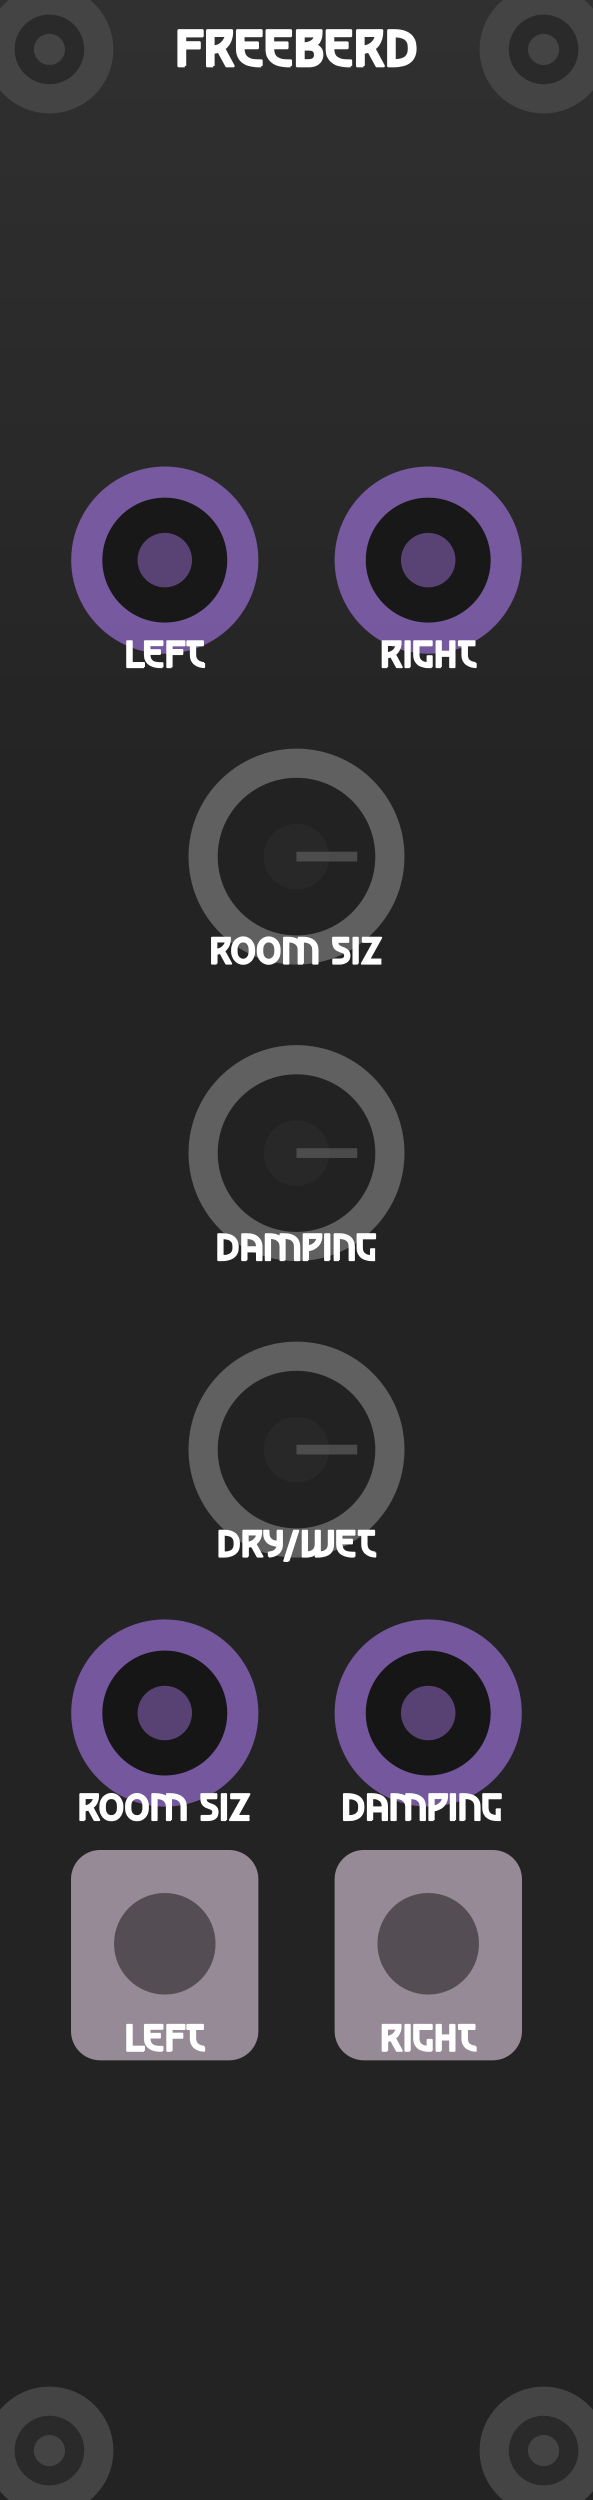
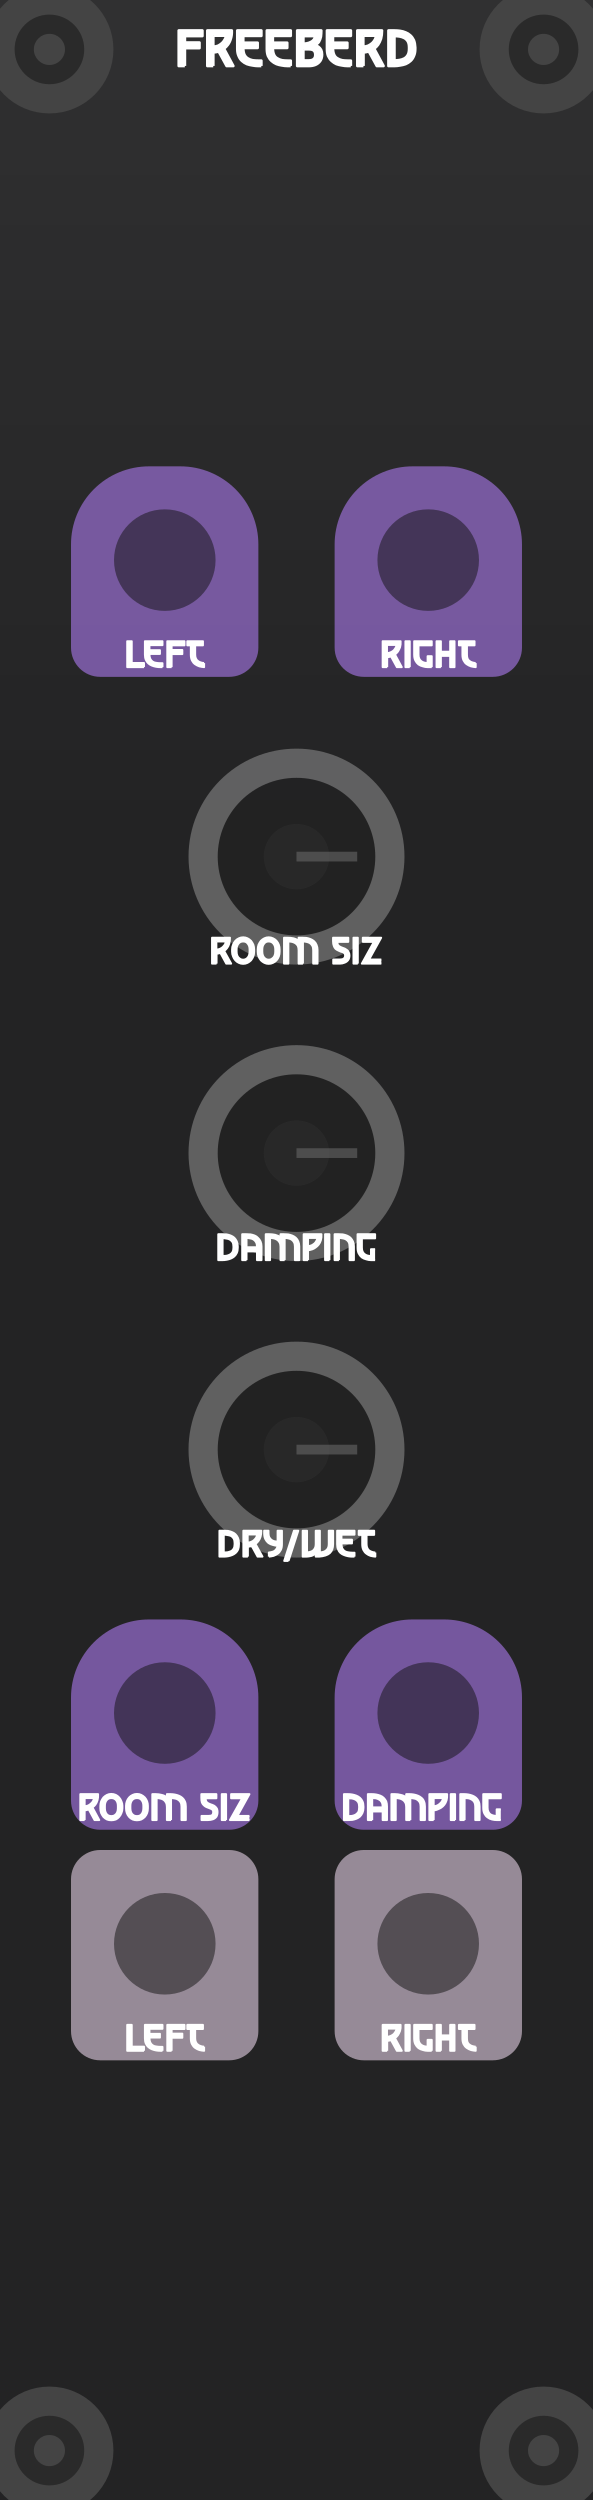
<svg xmlns="http://www.w3.org/2000/svg" viewBox="0 0 30.48 128.5" width="30.48mm" height="128.5mm">
  <g id="layer-background">
    <rect x="0.3" y="0.3" width="29.88" height="127.9" fill="none" stroke="#333" stroke-width="1.5" />
    <rect x="0" y="0.000" width="30.48" height="1.295" fill="#303031" />
    <rect x="0" y="1.285" width="30.48" height="1.295" fill="#303031" />
    <rect x="0" y="2.570" width="30.48" height="1.295" fill="#2f2f30" />
    <rect x="0" y="3.855" width="30.48" height="1.295" fill="#2f2f30" />
    <rect x="0" y="5.140" width="30.48" height="1.295" fill="#2e2e2f" />
    <rect x="0" y="6.425" width="30.48" height="1.295" fill="#2e2e2f" />
    <rect x="0" y="7.710" width="30.48" height="1.295" fill="#2e2e2f" />
    <rect x="0" y="8.995" width="30.48" height="1.295" fill="#2d2d2e" />
    <rect x="0" y="10.280" width="30.48" height="1.295" fill="#2d2d2e" />
    <rect x="0" y="11.565" width="30.48" height="1.295" fill="#2c2c2d" />
    <rect x="0" y="12.850" width="30.48" height="1.295" fill="#2c2c2d" />
    <rect x="0" y="14.135" width="30.48" height="1.295" fill="#2c2c2d" />
    <rect x="0" y="15.420" width="30.48" height="1.295" fill="#2b2b2c" />
    <rect x="0" y="16.705" width="30.48" height="1.295" fill="#2b2b2c" />
    <rect x="0" y="17.990" width="30.48" height="1.295" fill="#2a2a2b" />
    <rect x="0" y="19.275" width="30.48" height="1.295" fill="#2a2a2b" />
    <rect x="0" y="20.560" width="30.48" height="1.295" fill="#2a2a2b" />
    <rect x="0" y="21.845" width="30.48" height="1.295" fill="#29292a" />
    <rect x="0" y="23.130" width="30.48" height="1.295" fill="#29292a" />
    <rect x="0" y="24.415" width="30.48" height="1.295" fill="#29292a" />
    <rect x="0" y="25.700" width="30.48" height="1.295" fill="#282829" />
    <rect x="0" y="26.985" width="30.48" height="1.295" fill="#282829" />
    <rect x="0" y="28.270" width="30.48" height="1.295" fill="#272728" />
    <rect x="0" y="29.555" width="30.48" height="1.295" fill="#272728" />
    <rect x="0" y="30.840" width="30.48" height="1.295" fill="#272728" />
    <rect x="0" y="32.125" width="30.48" height="1.295" fill="#262627" />
    <rect x="0" y="33.410" width="30.48" height="1.295" fill="#262627" />
    <rect x="0" y="34.695" width="30.48" height="1.295" fill="#252526" />
    <rect x="0" y="35.980" width="30.48" height="1.295" fill="#252526" />
    <rect x="0" y="37.265" width="30.48" height="1.295" fill="#252526" />
    <rect x="0" y="38.550" width="30.48" height="1.295" fill="#242425" />
    <rect x="0" y="39.835" width="30.48" height="1.295" fill="#242425" />
    <rect x="0" y="41.120" width="30.48" height="1.295" fill="#232324" />
    <rect x="0" y="42.405" width="30.48" height="1.295" fill="#232324" />
    <rect x="0" y="43.690" width="30.48" height="1.295" fill="#232324" />
    <rect x="0" y="44.975" width="30.48" height="1.295" fill="#232324" />
    <rect x="0" y="46.260" width="30.48" height="1.295" fill="#232324" />
    <rect x="0" y="47.545" width="30.48" height="1.295" fill="#232324" />
    <rect x="0" y="48.830" width="30.48" height="1.295" fill="#232324" />
    <rect x="0" y="50.115" width="30.48" height="1.295" fill="#232324" />
    <rect x="0" y="51.400" width="30.48" height="1.295" fill="#232324" />
    <rect x="0" y="52.685" width="30.48" height="1.295" fill="#232324" />
    <rect x="0" y="53.970" width="30.48" height="1.295" fill="#232324" />
    <rect x="0" y="55.255" width="30.48" height="1.295" fill="#232324" />
    <rect x="0" y="56.540" width="30.48" height="1.295" fill="#232324" />
    <rect x="0" y="57.825" width="30.48" height="1.295" fill="#232324" />
    <rect x="0" y="59.110" width="30.48" height="1.295" fill="#232324" />
    <rect x="0" y="60.395" width="30.48" height="1.295" fill="#232324" />
    <rect x="0" y="61.680" width="30.48" height="1.295" fill="#232324" />
    <rect x="0" y="62.965" width="30.48" height="1.295" fill="#232324" />
    <rect x="0" y="64.250" width="30.48" height="1.295" fill="#232324" />
    <rect x="0" y="65.535" width="30.48" height="1.295" fill="#232324" />
    <rect x="0" y="66.820" width="30.48" height="1.295" fill="#232324" />
    <rect x="0" y="68.105" width="30.48" height="1.295" fill="#232324" />
    <rect x="0" y="69.390" width="30.48" height="1.295" fill="#232324" />
    <rect x="0" y="70.675" width="30.48" height="1.295" fill="#232324" />
    <rect x="0" y="71.960" width="30.48" height="1.295" fill="#232324" />
    <rect x="0" y="73.245" width="30.48" height="1.295" fill="#232324" />
    <rect x="0" y="74.530" width="30.48" height="1.295" fill="#232324" />
    <rect x="0" y="75.815" width="30.48" height="1.295" fill="#232324" />
    <rect x="0" y="77.100" width="30.48" height="1.295" fill="#232324" />
    <rect x="0" y="78.385" width="30.48" height="1.295" fill="#232324" />
    <rect x="0" y="79.670" width="30.48" height="1.295" fill="#232324" />
    <rect x="0" y="80.955" width="30.48" height="1.295" fill="#232324" />
    <rect x="0" y="82.240" width="30.48" height="1.295" fill="#232324" />
    <rect x="0" y="83.525" width="30.48" height="1.295" fill="#232324" />
    <rect x="0" y="84.810" width="30.48" height="1.295" fill="#232324" />
    <rect x="0" y="86.095" width="30.48" height="1.295" fill="#232324" />
    <rect x="0" y="87.380" width="30.48" height="1.295" fill="#232324" />
    <rect x="0" y="88.665" width="30.48" height="1.295" fill="#232324" />
    <rect x="0" y="89.950" width="30.48" height="1.295" fill="#232324" />
    <rect x="0" y="91.235" width="30.48" height="1.295" fill="#232324" />
    <rect x="0" y="92.520" width="30.48" height="1.295" fill="#232324" />
    <rect x="0" y="93.805" width="30.48" height="1.295" fill="#232324" />
    <rect x="0" y="95.090" width="30.48" height="1.295" fill="#232324" />
    <rect x="0" y="96.375" width="30.48" height="1.295" fill="#232324" />
    <rect x="0" y="97.660" width="30.48" height="1.295" fill="#232324" />
    <rect x="0" y="98.945" width="30.48" height="1.295" fill="#232324" />
    <rect x="0" y="100.230" width="30.48" height="1.295" fill="#232324" />
    <rect x="0" y="101.515" width="30.48" height="1.295" fill="#232324" />
    <rect x="0" y="102.800" width="30.48" height="1.295" fill="#232324" />
    <rect x="0" y="104.085" width="30.48" height="1.295" fill="#232324" />
    <rect x="0" y="105.370" width="30.48" height="1.295" fill="#232324" />
    <rect x="0" y="106.655" width="30.48" height="1.295" fill="#232324" />
    <rect x="0" y="107.940" width="30.48" height="1.295" fill="#232324" />
    <rect x="0" y="109.225" width="30.48" height="1.295" fill="#232324" />
    <rect x="0" y="110.510" width="30.48" height="1.295" fill="#232324" />
    <rect x="0" y="111.795" width="30.48" height="1.295" fill="#232324" />
    <rect x="0" y="113.080" width="30.48" height="1.295" fill="#232324" />
    <rect x="0" y="114.365" width="30.48" height="1.295" fill="#232324" />
    <rect x="0" y="115.650" width="30.48" height="1.295" fill="#232324" />
    <rect x="0" y="116.935" width="30.48" height="1.295" fill="#232324" />
    <rect x="0" y="118.220" width="30.48" height="1.295" fill="#232324" />
    <rect x="0" y="119.505" width="30.48" height="1.295" fill="#232324" />
    <rect x="0" y="120.790" width="30.48" height="1.295" fill="#232324" />
    <rect x="0" y="122.075" width="30.48" height="1.295" fill="#232324" />
    <rect x="0" y="123.360" width="30.48" height="1.295" fill="#232324" />
    <rect x="0" y="124.645" width="30.48" height="1.295" fill="#232324" />
    <rect x="0" y="125.930" width="30.48" height="1.295" fill="#232324" />
    <rect x="0" y="127.215" width="30.48" height="1.295" fill="#232324" />
  </g>
  <g id="layer-outlines">
    <circle cx="2.54" cy="2.54" r="2.54" fill="#2a2a2a" stroke="#444" stroke-width="1.5" />
    <circle cx="2.54" cy="2.54" r="0.8" fill="#444" />
    <circle cx="2.54" cy="125.96" r="2.54" fill="#2a2a2a" stroke="#444" stroke-width="1.5" />
    <circle cx="2.54" cy="125.96" r="0.8" fill="#444" />
    <circle cx="27.94" cy="2.54" r="2.54" fill="#2a2a2a" stroke="#444" stroke-width="1.5" />
    <circle cx="27.94" cy="2.54" r="0.8" fill="#444" />
    <circle cx="27.94" cy="125.96" r="2.54" fill="#2a2a2a" stroke="#444" stroke-width="1.5" />
    <circle cx="27.94" cy="125.96" r="0.8" fill="#444" />
-     <circle cx="8.47" cy="28.79" r="4.01" fill="#111" stroke="#996dd2" stroke-width="1.6" opacity="0.7" />
-     <circle cx="8.47" cy="28.79" r="1.40" fill="#996dd2" opacity="0.5" />
-     <circle cx="22.01" cy="28.79" r="4.01" fill="#111" stroke="#996dd2" stroke-width="1.6" opacity="0.7" />
-     <circle cx="22.01" cy="28.79" r="1.40" fill="#996dd2" opacity="0.5" />
+     <path d="M5.15 34.79 A1.50 1.50 0 0 1 3.65 33.29 L3.65 27.99 A4.01 4.01 0 0 1 7.67 23.97 L9.27 23.97 A4.01 4.01 0 0 1 13.28 27.99 L13.28 33.29 A1.50 1.50 0 0 1 11.78 34.79 L5.15 34.79 Z" fill="#996dd2" opacity="0.7" />
+     <circle cx="8.47" cy="28.79" r="2.61" fill="#111" opacity="0.5" />
+     <path d="M18.70 34.79 A1.50 1.50 0 0 1 17.20 33.29 L17.20 27.99 A4.01 4.01 0 0 1 21.21 23.97 L22.81 23.97 A4.01 4.01 0 0 1 26.83 27.99 L26.83 33.29 A1.50 1.50 0 0 1 25.33 34.79 L18.70 34.79 Z" fill="#996dd2" opacity="0.7" />
+     <circle cx="22.01" cy="28.79" r="2.61" fill="#111" opacity="0.5" />
    <circle cx="15.24" cy="44.03" r="4.80" fill="#222" stroke="#888" stroke-width="1.5" opacity="0.6" />
    <circle cx="15.24" cy="44.03" r="1.68" fill="#333" opacity="0.4" />
    <line x1="15.24" y1="44.03" x2="18.36" y2="44.03" stroke="#666" stroke-width="0.5" opacity="0.6" />
    <circle cx="15.24" cy="59.27" r="4.80" fill="#222" stroke="#888" stroke-width="1.5" opacity="0.6" />
    <circle cx="15.24" cy="59.27" r="1.68" fill="#333" opacity="0.4" />
    <line x1="15.24" y1="59.27" x2="18.36" y2="59.27" stroke="#666" stroke-width="0.5" opacity="0.6" />
    <circle cx="15.24" cy="74.51" r="4.80" fill="#222" stroke="#888" stroke-width="1.5" opacity="0.6" />
    <circle cx="15.24" cy="74.51" r="1.68" fill="#333" opacity="0.4" />
    <line x1="15.24" y1="74.51" x2="18.36" y2="74.51" stroke="#666" stroke-width="0.5" opacity="0.6" />
-     <circle cx="8.47" cy="88.05" r="4.01" fill="#111" stroke="#996dd2" stroke-width="1.6" opacity="0.7" />
-     <circle cx="8.47" cy="88.05" r="1.40" fill="#996dd2" opacity="0.5" />
-     <circle cx="22.01" cy="88.05" r="4.01" fill="#111" stroke="#996dd2" stroke-width="1.6" opacity="0.7" />
-     <circle cx="22.01" cy="88.05" r="1.40" fill="#996dd2" opacity="0.5" />
+     <path d="M5.15 94.05 A1.50 1.50 0 0 1 3.65 92.55 L3.65 87.25 A4.01 4.01 0 0 1 7.67 83.24 L9.27 83.24 A4.01 4.01 0 0 1 13.28 87.25 L13.28 92.55 A1.50 1.50 0 0 1 11.78 94.05 L5.15 94.05 Z" fill="#996dd2" opacity="0.7" />
+     <circle cx="8.47" cy="88.05" r="2.61" fill="#111" opacity="0.5" />
+     <path d="M18.70 94.05 A1.50 1.50 0 0 1 17.20 92.55 L17.20 87.25 A4.01 4.01 0 0 1 21.21 83.24 L22.81 83.24 A4.01 4.01 0 0 1 26.83 87.25 L26.83 92.55 A1.50 1.50 0 0 1 25.33 94.05 L18.70 94.05 Z" fill="#996dd2" opacity="0.7" />
+     <circle cx="22.01" cy="88.05" r="2.61" fill="#111" opacity="0.5" />
    <rect x="3.65" y="95.09" width="9.63" height="10.81" rx="1.5" fill="#c8b7c7" opacity="0.7" />
    <circle cx="8.47" cy="99.91" r="2.61" fill="#111" opacity="0.5" />
    <rect x="17.20" y="95.09" width="9.63" height="10.81" rx="1.5" fill="#c8b7c7" opacity="0.7" />
    <circle cx="22.01" cy="99.91" r="2.61" fill="#111" opacity="0.5" />
  </g>
  <g id="layer-text">
    <path d="M9.50 3.39L9.19 3.39L9.19 1.57L10.40 1.57L10.40 1.85L9.50 1.85L9.50 2.19L10.25 2.19L10.25 2.47L9.50 2.47L9.50 3.39M10.96 3.39L10.66 3.39L10.66 1.57L11.91 1.57Q11.92 1.81 11.86 1.99Q11.81 2.17 11.71 2.30Q11.62 2.42 11.51 2.50L11.99 3.39L11.65 3.39L11.24 2.64Q11.15 2.67 11.07 2.68Q11 2.69 10.96 2.69L10.96 3.39M10.96 1.83L10.96 2.40Q11.10 2.40 11.22 2.35Q11.33 2.29 11.42 2.21Q11.51 2.12 11.56 2.02Q11.62 1.92 11.62 1.83L10.96 1.83M13.43 3.39L13.27 3.39Q13.13 3.39 12.98 3.36Q12.83 3.34 12.69 3.29Q12.55 3.23 12.44 3.13Q12.33 3.03 12.27 2.88Q12.20 2.73 12.20 2.52L12.20 1.57L13.43 1.57L13.43 1.84L12.50 1.84L12.50 2.20L13.24 2.20L13.24 2.46L12.50 2.46Q12.50 2.67 12.56 2.81Q12.63 2.94 12.73 3Q12.84 3.07 12.98 3.10Q13.12 3.12 13.27 3.12L13.43 3.12L13.43 3.39M14.94 3.39L14.79 3.39Q14.64 3.39 14.49 3.36Q14.34 3.34 14.21 3.29Q14.07 3.23 13.96 3.13Q13.85 3.03 13.78 2.88Q13.72 2.73 13.72 2.52L13.72 1.57L14.94 1.57L14.94 1.84L14.02 1.84L14.02 2.20L14.76 2.20L14.76 2.46L14.02 2.46Q14.02 2.67 14.08 2.81Q14.14 2.94 14.25 3Q14.36 3.07 14.50 3.10Q14.63 3.12 14.79 3.12L14.94 3.12L14.94 3.39M15.87 3.39L15.28 3.39L15.28 1.57L16.51 1.57Q16.51 1.74 16.49 1.89Q16.46 2.03 16.39 2.15Q16.32 2.26 16.17 2.31Q16.29 2.35 16.37 2.41Q16.45 2.47 16.50 2.56Q16.55 2.66 16.55 2.80Q16.55 3 16.46 3.13Q16.37 3.26 16.21 3.33Q16.06 3.39 15.87 3.39M15.59 1.85L15.59 2.25Q15.68 2.25 15.78 2.23Q15.89 2.21 15.98 2.16Q16.07 2.12 16.13 2.04Q16.19 1.97 16.19 1.85L15.59 1.85M15.59 2.53L15.59 3.11L15.87 3.11Q16.04 3.11 16.12 3.04Q16.21 2.97 16.21 2.82Q16.21 2.66 16.12 2.59Q16.04 2.53 15.87 2.53L15.59 2.53M18.03 3.39L17.87 3.39Q17.73 3.39 17.58 3.36Q17.43 3.34 17.29 3.29Q17.16 3.23 17.05 3.13Q16.94 3.03 16.87 2.88Q16.81 2.73 16.81 2.52L16.81 1.57L18.03 1.57L18.03 1.84L17.11 1.84L17.11 2.20L17.85 2.20L17.85 2.46L17.11 2.46Q17.11 2.67 17.17 2.81Q17.23 2.94 17.34 3Q17.45 3.07 17.59 3.10Q17.72 3.12 17.87 3.12L18.03 3.12L18.03 3.39M18.68 3.39L18.37 3.39L18.37 1.57L19.63 1.57Q19.63 1.81 19.58 1.99Q19.52 2.17 19.43 2.30Q19.34 2.42 19.23 2.50L19.71 3.39L19.37 3.39L18.96 2.64Q18.86 2.67 18.79 2.68Q18.71 2.69 18.68 2.69L18.68 3.39M18.67 1.83L18.67 2.40Q18.81 2.40 18.93 2.35Q19.05 2.29 19.14 2.21Q19.23 2.12 19.28 2.02Q19.33 1.92 19.33 1.83L18.67 1.83M20.27 3.39L19.97 3.39L19.97 1.57L20.27 1.57Q20.41 1.57 20.56 1.59Q20.71 1.61 20.85 1.67Q20.98 1.72 21.09 1.82Q21.20 1.92 21.27 2.07Q21.33 2.22 21.34 2.44L21.34 2.52Q21.34 2.73 21.27 2.88Q21.21 3.03 21.10 3.13Q20.99 3.23 20.85 3.29Q20.71 3.34 20.56 3.36Q20.41 3.39 20.27 3.39M20.27 1.85L20.27 3.11Q20.40 3.11 20.53 3.09Q20.66 3.07 20.78 3.01Q20.89 2.95 20.96 2.83Q21.03 2.71 21.03 2.51L21.03 2.44Q21.03 2.24 20.96 2.12Q20.89 2.01 20.78 1.95Q20.66 1.89 20.53 1.87Q20.40 1.85 20.27 1.85" fill="#ffffff" stroke="#ffffff" stroke-width="0.143" stroke-linejoin="round" />
    <path d="M7.40 34.29L6.54 34.29L6.54 32.96L6.77 32.96L6.77 34.08L7.40 34.08L7.40 34.29M8.35 34.29L8.24 34.29Q8.13 34.29 8.02 34.27Q7.91 34.25 7.81 34.21Q7.71 34.17 7.63 34.10Q7.55 34.03 7.50 33.92Q7.45 33.81 7.45 33.65L7.45 32.96L8.35 32.96L8.35 33.16L7.68 33.16L7.68 33.42L8.22 33.42L8.22 33.61L7.68 33.61Q7.68 33.77 7.72 33.86Q7.77 33.96 7.85 34.01Q7.92 34.06 8.02 34.07Q8.13 34.09 8.24 34.09L8.35 34.09L8.35 34.29M8.82 34.29L8.60 34.29L8.60 32.96L9.48 32.96L9.48 33.17L8.82 33.17L8.82 33.41L9.37 33.41L9.37 33.62L8.82 33.62L8.82 34.29M10.49 34.08L10.49 34.29Q10.37 34.28 10.25 34.25Q10.13 34.21 10.03 34.14Q9.93 34.07 9.87 33.95Q9.81 33.83 9.81 33.65L9.81 33.17L9.63 33.17L9.63 32.96L10.43 32.96L10.43 33.17L10.03 33.17L10.03 33.65Q10.03 33.77 10.07 33.85Q10.11 33.94 10.18 33.98Q10.24 34.03 10.32 34.05Q10.40 34.08 10.49 34.08" fill="#ffffff" stroke="#ffffff" stroke-width="0.104" stroke-linejoin="round" />
    <path d="M19.90 34.29L19.67 34.29L19.67 32.96L20.59 32.96Q20.60 33.14 20.56 33.27Q20.51 33.40 20.45 33.49Q20.38 33.58 20.30 33.64L20.65 34.29L20.40 34.29L20.10 33.74Q20.03 33.76 19.98 33.77Q19.92 33.78 19.90 33.78L19.90 34.29M19.89 33.15L19.89 33.57Q20 33.57 20.08 33.53Q20.17 33.49 20.24 33.43Q20.30 33.36 20.34 33.29Q20.38 33.22 20.38 33.15L19.89 33.15M21.06 34.29L20.84 34.29L20.84 32.96L21.06 32.96L21.06 34.29M22.19 34.29L21.98 34.29Q21.86 34.29 21.74 34.25Q21.61 34.22 21.51 34.15Q21.41 34.07 21.35 33.95Q21.29 33.83 21.29 33.65L21.29 32.96L22.19 32.96L22.19 33.17L21.51 33.17L21.51 33.65Q21.51 33.78 21.55 33.86Q21.59 33.94 21.66 33.99Q21.73 34.04 21.81 34.06Q21.89 34.08 21.98 34.08L21.98 33.73L22.19 33.73L22.19 34.29M22.66 34.29L22.44 34.29L22.44 32.96L22.66 32.96L22.66 33.50L23.14 33.50L23.14 32.96L23.36 32.96L23.36 34.29L23.14 34.29L23.14 33.71L22.66 33.71L22.66 34.29M24.45 34.08L24.45 34.29Q24.33 34.28 24.21 34.25Q24.09 34.21 23.99 34.14Q23.89 34.07 23.83 33.95Q23.77 33.83 23.77 33.65L23.77 33.17L23.59 33.17L23.59 32.96L24.39 32.96L24.39 33.17L24 33.17L24 33.65Q24 33.77 24.03 33.85Q24.07 33.94 24.14 33.98Q24.20 34.03 24.28 34.05Q24.37 34.08 24.45 34.08" fill="#ffffff" stroke="#ffffff" stroke-width="0.104" stroke-linejoin="round" />
    <path d="M11.13 49.53L10.90 49.53L10.90 48.20L11.82 48.20Q11.82 48.38 11.78 48.51Q11.74 48.64 11.67 48.73Q11.60 48.82 11.52 48.88L11.88 49.53L11.63 49.53L11.33 48.98Q11.26 49 11.21 49.01Q11.15 49.02 11.13 49.02L11.13 49.53M11.12 48.39L11.12 48.81Q11.22 48.81 11.31 48.77Q11.40 48.73 11.46 48.67Q11.53 48.60 11.57 48.53Q11.60 48.46 11.60 48.39L11.12 48.39M12.50 49.54Q12.38 49.54 12.28 49.49Q12.17 49.44 12.10 49.36Q12.02 49.27 11.98 49.16Q11.93 49.05 11.93 48.92L11.93 48.80Q11.93 48.67 11.98 48.56Q12.02 48.45 12.10 48.36Q12.17 48.28 12.28 48.23Q12.38 48.18 12.50 48.18Q12.62 48.18 12.72 48.23Q12.82 48.28 12.90 48.36Q12.97 48.45 13.02 48.56Q13.06 48.67 13.06 48.80L13.06 48.92Q13.06 49.05 13.02 49.16Q12.97 49.27 12.90 49.36Q12.82 49.44 12.72 49.49Q12.62 49.54 12.50 49.54M12.50 49.33Q12.60 49.33 12.68 49.27Q12.75 49.22 12.79 49.13Q12.83 49.04 12.83 48.92L12.83 48.80Q12.83 48.62 12.74 48.51Q12.66 48.39 12.50 48.39Q12.34 48.39 12.25 48.51Q12.16 48.62 12.16 48.80L12.16 48.92Q12.16 49.04 12.20 49.13Q12.24 49.22 12.32 49.27Q12.39 49.33 12.50 49.33M13.81 49.54Q13.69 49.54 13.59 49.49Q13.49 49.44 13.41 49.36Q13.34 49.27 13.29 49.16Q13.25 49.05 13.25 48.92L13.25 48.80Q13.25 48.67 13.29 48.56Q13.34 48.45 13.41 48.36Q13.49 48.28 13.59 48.23Q13.69 48.18 13.81 48.18Q13.93 48.18 14.03 48.23Q14.14 48.28 14.21 48.36Q14.29 48.45 14.33 48.56Q14.37 48.67 14.37 48.80L14.37 48.92Q14.37 49.05 14.33 49.16Q14.29 49.27 14.21 49.36Q14.14 49.44 14.03 49.49Q13.93 49.54 13.81 49.54M13.81 49.33Q13.92 49.33 13.99 49.27Q14.07 49.22 14.11 49.13Q14.15 49.04 14.15 48.92L14.15 48.80Q14.15 48.62 14.06 48.51Q13.97 48.39 13.81 48.39Q13.65 48.39 13.57 48.51Q13.48 48.62 13.48 48.80L13.48 48.92Q13.48 49.04 13.52 49.13Q13.56 49.22 13.63 49.27Q13.71 49.33 13.81 49.33M15.57 49.53L15.35 49.53L15.35 48.85Q15.35 48.71 15.31 48.62Q15.26 48.53 15.18 48.48Q15.10 48.43 15.01 48.41Q14.91 48.39 14.82 48.39L14.82 49.53L14.60 49.53L14.60 48.20L14.79 48.20Q14.93 48.20 15.08 48.23Q15.24 48.27 15.35 48.36L15.35 48.20L15.54 48.20Q15.64 48.20 15.75 48.21Q15.86 48.23 15.96 48.27Q16.06 48.31 16.14 48.38Q16.23 48.46 16.27 48.57Q16.32 48.68 16.32 48.83L16.32 49.53L16.10 49.53L16.10 48.84Q16.10 48.69 16.05 48.61Q16 48.52 15.92 48.47Q15.85 48.43 15.75 48.41Q15.66 48.39 15.57 48.39L15.57 49.53M17.46 49.53L17.13 49.53L17.13 49.32L17.48 49.32Q17.61 49.32 17.67 49.27Q17.74 49.22 17.74 49.11Q17.74 49.04 17.70 49Q17.67 48.96 17.62 48.94Q17.56 48.92 17.51 48.91Q17.45 48.88 17.38 48.85Q17.31 48.82 17.25 48.77Q17.19 48.71 17.16 48.62Q17.12 48.53 17.12 48.38L17.12 48.20L17.90 48.20L17.90 48.41L17.34 48.41Q17.34 48.49 17.36 48.55Q17.38 48.60 17.44 48.64Q17.50 48.68 17.61 48.72Q17.66 48.74 17.72 48.76Q17.78 48.79 17.83 48.83Q17.89 48.87 17.92 48.94Q17.96 49.01 17.96 49.11Q17.96 49.26 17.89 49.35Q17.82 49.44 17.71 49.48Q17.60 49.53 17.46 49.53M18.39 49.53L18.17 49.53L18.17 48.20L18.39 48.20L18.39 49.53M19.60 49.53L18.60 49.53L19.22 48.41L18.65 48.41L18.65 48.20L19.59 48.20L18.97 49.32L19.60 49.32" fill="#ffffff" stroke="#ffffff" stroke-width="0.104" stroke-linejoin="round" />
    <path d="M11.44 64.77L11.22 64.77L11.22 63.44L11.44 63.44Q11.54 63.44 11.65 63.45Q11.76 63.47 11.86 63.51Q11.96 63.55 12.04 63.62Q12.12 63.70 12.17 63.81Q12.22 63.92 12.22 64.07L12.22 64.13Q12.22 64.29 12.17 64.40Q12.12 64.51 12.04 64.58Q11.96 64.65 11.86 64.69Q11.76 64.73 11.65 64.75Q11.54 64.77 11.44 64.77M11.44 63.64L11.44 64.56Q11.53 64.56 11.63 64.55Q11.73 64.53 11.81 64.49Q11.89 64.45 11.95 64.36Q12 64.27 12 64.13L12 64.08Q12 63.93 11.95 63.84Q11.89 63.76 11.81 63.71Q11.73 63.67 11.63 63.66Q11.53 63.64 11.44 63.64M12.67 64.77L12.45 64.77L12.45 63.44L12.67 63.44Q12.77 63.44 12.88 63.45Q12.99 63.47 13.09 63.51Q13.19 63.55 13.26 63.63Q13.34 63.70 13.39 63.81Q13.44 63.92 13.44 64.07L13.44 64.77L13.21 64.77L13.21 64.32L12.67 64.32L12.67 64.77M12.67 63.63L12.67 64.11L13.21 64.11L13.21 64.08Q13.21 63.93 13.16 63.85Q13.11 63.76 13.03 63.71Q12.95 63.66 12.85 63.65Q12.76 63.63 12.67 63.63M14.63 64.77L14.42 64.77L14.42 64.09Q14.42 63.95 14.37 63.86Q14.32 63.77 14.24 63.72Q14.16 63.67 14.07 63.65Q13.97 63.63 13.88 63.63L13.88 64.77L13.66 64.77L13.66 63.44L13.85 63.44Q13.99 63.44 14.14 63.47Q14.30 63.51 14.42 63.60L14.42 63.44L14.60 63.44Q14.70 63.44 14.81 63.45Q14.92 63.47 15.02 63.51Q15.12 63.55 15.20 63.62Q15.29 63.70 15.33 63.81Q15.38 63.92 15.38 64.07L15.38 64.77L15.16 64.77L15.16 64.08Q15.16 63.93 15.11 63.85Q15.06 63.76 14.98 63.71Q14.91 63.67 14.81 63.65Q14.72 63.63 14.63 63.63L14.63 64.77M15.83 64.77L15.61 64.77L15.61 63.44L16.52 63.44Q16.53 63.62 16.49 63.75Q16.45 63.88 16.38 63.97Q16.31 64.06 16.22 64.12Q16.14 64.18 16.06 64.21Q15.98 64.24 15.92 64.25Q15.86 64.26 15.83 64.26L15.83 64.77M15.83 63.63L15.83 64.05Q15.93 64.05 16.02 64.01Q16.10 63.97 16.17 63.91Q16.24 63.84 16.27 63.77Q16.31 63.70 16.31 63.63L15.83 63.63M16.93 64.77L16.71 64.77L16.71 63.44L16.93 63.44L16.93 64.77M17.42 64.77L17.20 64.77L17.20 63.44L17.41 63.44Q17.51 63.44 17.62 63.45Q17.73 63.47 17.83 63.51Q17.93 63.55 18.01 63.62Q18.09 63.70 18.14 63.81Q18.19 63.92 18.19 64.07L18.19 64.77L17.97 64.77L17.97 64.08Q17.97 63.93 17.92 63.84Q17.87 63.76 17.79 63.71Q17.71 63.66 17.61 63.65Q17.51 63.63 17.42 63.63L17.42 64.77M19.28 64.77L19.07 64.77Q18.95 64.77 18.83 64.73Q18.70 64.70 18.60 64.63Q18.50 64.55 18.44 64.43Q18.38 64.31 18.38 64.13L18.38 63.44L19.28 63.44L19.28 63.65L18.60 63.65L18.60 64.13Q18.60 64.26 18.64 64.34Q18.68 64.42 18.75 64.47Q18.82 64.52 18.90 64.54Q18.98 64.56 19.07 64.56L19.07 64.21L19.28 64.21" fill="#ffffff" stroke="#ffffff" stroke-width="0.104" stroke-linejoin="round" />
    <path d="M11.50 80.01L11.28 80.01L11.28 78.68L11.50 78.68Q11.61 78.68 11.72 78.69Q11.82 78.71 11.92 78.75Q12.03 78.79 12.10 78.86Q12.18 78.94 12.23 79.05Q12.28 79.16 12.28 79.31L12.28 79.37Q12.28 79.53 12.24 79.64Q12.19 79.75 12.11 79.82Q12.03 79.89 11.93 79.93Q11.83 79.97 11.72 79.99Q11.61 80.01 11.50 80.01M11.50 78.88L11.50 79.80Q11.60 79.80 11.69 79.79Q11.79 79.77 11.88 79.73Q11.96 79.69 12.01 79.60Q12.06 79.51 12.06 79.37L12.06 79.32Q12.06 79.17 12.01 79.08Q11.96 79 11.88 78.95Q11.79 78.91 11.69 78.90Q11.60 78.88 11.50 78.88M12.74 80.01L12.51 80.01L12.51 78.68L13.43 78.68Q13.43 78.86 13.39 78.99Q13.35 79.12 13.28 79.21Q13.21 79.30 13.13 79.36L13.49 80.01L13.24 80.01L12.94 79.46Q12.87 79.48 12.82 79.49Q12.76 79.50 12.74 79.50L12.74 80.01M12.73 78.87L12.73 79.29Q12.83 79.29 12.92 79.25Q13.01 79.21 13.07 79.15Q13.14 79.08 13.18 79.01Q13.21 78.94 13.21 78.87L12.73 78.87M13.82 80.01L13.82 79.80Q13.92 79.79 14.02 79.76Q14.12 79.73 14.18 79.65Q14.25 79.58 14.27 79.45Q14.15 79.45 14.03 79.41Q13.90 79.38 13.80 79.31Q13.70 79.23 13.64 79.11Q13.58 78.99 13.58 78.81L13.58 78.68L13.80 78.68L13.80 78.81Q13.80 78.94 13.84 79.02Q13.89 79.10 13.95 79.15Q14.02 79.20 14.10 79.22Q14.19 79.24 14.27 79.24L14.27 78.68L14.49 78.68L14.49 79.37Q14.49 79.55 14.43 79.67Q14.37 79.79 14.27 79.86Q14.17 79.93 14.06 79.97Q13.94 80 13.82 80.01M14.83 80.23L14.61 80.23L15.11 78.68L15.33 78.68L14.83 80.23M15.71 80.01L15.56 80.01L15.56 78.68L15.78 78.68L15.78 79.79Q15.86 79.79 15.94 79.77Q16.02 79.75 16.09 79.70Q16.15 79.65 16.19 79.57Q16.23 79.49 16.23 79.37L16.23 78.68L16.44 78.68L16.44 79.79Q16.53 79.79 16.61 79.77Q16.69 79.75 16.75 79.70Q16.82 79.65 16.86 79.57Q16.90 79.49 16.90 79.37L16.90 78.68L17.12 78.68L17.12 79.37Q17.12 79.67 16.95 79.83Q16.78 79.98 16.40 80.01L16.23 80.01L16.23 79.82Q16.15 79.90 16.08 79.94Q16.01 79.98 15.92 79.99Q15.83 80.01 15.71 80.01M18.22 80.01L18.11 80.01Q18 80.01 17.90 79.99Q17.79 79.97 17.69 79.93Q17.58 79.89 17.50 79.82Q17.42 79.75 17.38 79.64Q17.33 79.53 17.33 79.37L17.33 78.68L18.22 78.68L18.22 78.88L17.55 78.88L17.55 79.14L18.09 79.14L18.09 79.33L17.55 79.33Q17.55 79.49 17.59 79.58Q17.64 79.68 17.72 79.73Q17.80 79.78 17.90 79.79Q18 79.81 18.11 79.81L18.22 79.81L18.22 80.01M19.29 79.80L19.29 80.01Q19.17 80 19.05 79.97Q18.93 79.93 18.84 79.86Q18.74 79.79 18.68 79.67Q18.62 79.55 18.62 79.37L18.62 78.89L18.44 78.89L18.44 78.68L19.23 78.68L19.23 78.89L18.84 78.89L18.84 79.37Q18.84 79.49 18.88 79.57Q18.92 79.66 18.98 79.70Q19.05 79.75 19.13 79.77Q19.21 79.80 19.29 79.80" fill="#ffffff" stroke="#ffffff" stroke-width="0.104" stroke-linejoin="round" />
    <path d="M4.35 93.55L4.13 93.55L4.13 92.22L5.04 92.22Q5.05 92.40 5.01 92.53Q4.97 92.67 4.90 92.76Q4.83 92.85 4.75 92.90L5.10 93.55L4.86 93.55L4.56 93Q4.49 93.03 4.43 93.04Q4.38 93.05 4.35 93.05L4.35 93.55M4.35 92.42L4.35 92.84Q4.45 92.84 4.54 92.80Q4.62 92.76 4.69 92.69Q4.76 92.63 4.79 92.56Q4.83 92.48 4.83 92.42L4.35 92.42M5.72 93.56Q5.60 93.56 5.50 93.52Q5.40 93.47 5.32 93.39Q5.25 93.30 5.20 93.19Q5.16 93.08 5.16 92.95L5.16 92.82Q5.16 92.70 5.20 92.59Q5.25 92.48 5.32 92.39Q5.40 92.31 5.50 92.26Q5.60 92.21 5.72 92.21Q5.84 92.21 5.95 92.26Q6.05 92.31 6.12 92.39Q6.20 92.48 6.24 92.59Q6.29 92.70 6.29 92.82L6.29 92.95Q6.29 93.08 6.24 93.19Q6.20 93.30 6.12 93.39Q6.05 93.47 5.95 93.52Q5.84 93.56 5.72 93.56M5.72 93.35Q5.83 93.35 5.90 93.30Q5.98 93.25 6.02 93.16Q6.06 93.07 6.06 92.95L6.06 92.82Q6.06 92.64 5.97 92.53Q5.88 92.42 5.72 92.42Q5.57 92.42 5.48 92.53Q5.39 92.64 5.39 92.82L5.39 92.95Q5.39 93.07 5.43 93.16Q5.47 93.25 5.54 93.30Q5.62 93.35 5.72 93.35M7.04 93.56Q6.92 93.56 6.82 93.52Q6.71 93.47 6.64 93.39Q6.56 93.30 6.52 93.19Q6.48 93.08 6.48 92.95L6.48 92.82Q6.48 92.70 6.52 92.59Q6.56 92.48 6.64 92.39Q6.71 92.31 6.82 92.26Q6.92 92.21 7.04 92.21Q7.16 92.21 7.26 92.26Q7.36 92.31 7.44 92.39Q7.52 92.48 7.56 92.59Q7.60 92.70 7.60 92.82L7.60 92.95Q7.60 93.08 7.56 93.19Q7.52 93.30 7.44 93.39Q7.36 93.47 7.26 93.52Q7.16 93.56 7.04 93.56M7.04 93.35Q7.15 93.35 7.22 93.30Q7.29 93.25 7.33 93.16Q7.37 93.07 7.37 92.95L7.37 92.82Q7.37 92.64 7.28 92.53Q7.20 92.42 7.04 92.42Q6.88 92.42 6.79 92.53Q6.70 92.64 6.70 92.82L6.70 92.95Q6.70 93.07 6.74 93.16Q6.78 93.25 6.86 93.30Q6.93 93.35 7.04 93.35M8.79 93.55L8.58 93.55L8.58 92.88Q8.58 92.74 8.53 92.65Q8.48 92.56 8.41 92.51Q8.33 92.46 8.23 92.44Q8.14 92.42 8.05 92.42L8.05 93.55L7.83 93.55L7.83 92.22L8.01 92.22Q8.16 92.22 8.31 92.26Q8.46 92.29 8.58 92.39L8.58 92.22L8.77 92.22Q8.87 92.22 8.98 92.24Q9.09 92.26 9.19 92.30Q9.29 92.34 9.37 92.41Q9.45 92.48 9.50 92.59Q9.55 92.70 9.55 92.86L9.55 93.55L9.33 93.55L9.33 92.86Q9.33 92.72 9.28 92.63Q9.23 92.55 9.15 92.50Q9.07 92.45 8.98 92.44Q8.89 92.42 8.79 92.42L8.79 93.55M10.69 93.55L10.36 93.55L10.36 93.34L10.71 93.34Q10.84 93.34 10.90 93.30Q10.96 93.25 10.96 93.14Q10.96 93.06 10.93 93.03Q10.89 92.99 10.84 92.97Q10.79 92.95 10.74 92.93Q10.68 92.91 10.61 92.88Q10.54 92.85 10.48 92.79Q10.42 92.74 10.38 92.65Q10.35 92.55 10.35 92.41L10.35 92.22L11.12 92.22L11.12 92.43L10.57 92.43Q10.57 92.52 10.59 92.57Q10.61 92.63 10.67 92.67Q10.73 92.71 10.84 92.75Q10.89 92.76 10.95 92.79Q11.01 92.81 11.06 92.86Q11.11 92.90 11.15 92.97Q11.18 93.04 11.18 93.14Q11.18 93.28 11.12 93.38Q11.05 93.47 10.94 93.51Q10.82 93.55 10.69 93.55M11.62 93.55L11.40 93.55L11.40 92.22L11.62 92.22L11.62 93.55M12.82 93.55L11.82 93.55L12.45 92.43L11.88 92.43L11.88 92.22L12.82 92.22L12.20 93.34L12.82 93.34" fill="#ffffff" stroke="#ffffff" stroke-width="0.104" stroke-linejoin="round" />
    <path d="M17.90 93.55L17.68 93.55L17.68 92.22L17.90 92.22Q18 92.22 18.11 92.24Q18.22 92.26 18.32 92.30Q18.42 92.34 18.50 92.41Q18.58 92.48 18.63 92.59Q18.68 92.70 18.68 92.86L18.68 92.92Q18.68 93.07 18.63 93.18Q18.58 93.29 18.50 93.37Q18.42 93.44 18.32 93.48Q18.22 93.52 18.11 93.54Q18 93.55 17.90 93.55M17.90 92.43L17.90 93.35Q17.99 93.35 18.09 93.34Q18.19 93.32 18.27 93.28Q18.35 93.23 18.41 93.15Q18.46 93.06 18.46 92.91L18.46 92.86Q18.46 92.72 18.41 92.63Q18.35 92.54 18.27 92.50Q18.19 92.46 18.09 92.44Q17.99 92.43 17.90 92.43M19.13 93.55L18.91 93.55L18.91 92.22L19.13 92.22Q19.23 92.22 19.34 92.24Q19.45 92.26 19.55 92.30Q19.65 92.34 19.72 92.41Q19.80 92.49 19.85 92.59Q19.89 92.70 19.89 92.86L19.89 93.55L19.67 93.55L19.67 93.11L19.13 93.11L19.13 93.55M19.13 92.42L19.13 92.90L19.67 92.90L19.67 92.86Q19.67 92.72 19.62 92.63Q19.57 92.54 19.49 92.50Q19.41 92.45 19.31 92.43Q19.22 92.42 19.13 92.42M21.09 93.55L20.88 93.55L20.88 92.88Q20.88 92.74 20.83 92.65Q20.78 92.56 20.70 92.51Q20.62 92.46 20.53 92.44Q20.43 92.42 20.34 92.42L20.34 93.55L20.12 93.55L20.12 92.22L20.31 92.22Q20.45 92.22 20.60 92.26Q20.76 92.29 20.88 92.39L20.88 92.22L21.06 92.22Q21.16 92.22 21.27 92.24Q21.38 92.26 21.48 92.30Q21.58 92.34 21.66 92.41Q21.75 92.48 21.79 92.59Q21.84 92.70 21.84 92.86L21.84 93.55L21.62 93.55L21.62 92.86Q21.62 92.72 21.57 92.63Q21.52 92.55 21.44 92.50Q21.37 92.45 21.27 92.44Q21.18 92.42 21.09 92.42L21.09 93.55M22.29 93.55L22.07 93.55L22.07 92.22L22.98 92.22Q22.99 92.41 22.95 92.54Q22.91 92.67 22.84 92.76Q22.77 92.85 22.68 92.91Q22.60 92.96 22.52 92.99Q22.44 93.03 22.38 93.04Q22.32 93.05 22.29 93.05L22.29 93.55M22.29 92.42L22.29 92.84Q22.39 92.84 22.48 92.80Q22.56 92.76 22.63 92.69Q22.70 92.63 22.73 92.56Q22.77 92.48 22.77 92.42L22.29 92.42M23.39 93.55L23.17 93.55L23.17 92.22L23.39 92.22L23.39 93.55M23.88 93.55L23.66 93.55L23.66 92.22L23.87 92.22Q23.97 92.22 24.08 92.24Q24.19 92.26 24.29 92.30Q24.39 92.34 24.47 92.41Q24.55 92.48 24.60 92.59Q24.65 92.70 24.65 92.86L24.65 93.55L24.43 93.55L24.43 92.86Q24.43 92.72 24.38 92.63Q24.33 92.54 24.25 92.50Q24.17 92.45 24.07 92.43Q23.97 92.42 23.88 92.42L23.88 93.55M25.74 93.55L25.53 93.55Q25.41 93.55 25.29 93.52Q25.16 93.49 25.06 93.41Q24.96 93.34 24.90 93.22Q24.84 93.10 24.84 92.92L24.84 92.22L25.74 92.22L25.74 92.43L25.06 92.43L25.06 92.91Q25.06 93.04 25.10 93.12Q25.14 93.21 25.21 93.26Q25.28 93.30 25.36 93.32Q25.44 93.34 25.53 93.35L25.53 93L25.74 93" fill="#ffffff" stroke="#ffffff" stroke-width="0.104" stroke-linejoin="round" />
    <path d="M7.40 105.41L6.54 105.41L6.54 104.08L6.77 104.08L6.77 105.20L7.40 105.20L7.40 105.41M8.35 105.41L8.24 105.41Q8.13 105.41 8.02 105.39Q7.91 105.37 7.81 105.33Q7.71 105.29 7.63 105.22Q7.55 105.15 7.50 105.04Q7.45 104.93 7.45 104.77L7.45 104.08L8.35 104.08L8.35 104.28L7.68 104.28L7.68 104.54L8.22 104.54L8.22 104.73L7.68 104.73Q7.68 104.89 7.72 104.98Q7.77 105.08 7.85 105.13Q7.92 105.18 8.02 105.19Q8.13 105.21 8.24 105.21L8.35 105.21L8.35 105.41M8.82 105.41L8.60 105.41L8.60 104.08L9.48 104.08L9.48 104.29L8.82 104.29L8.82 104.53L9.37 104.53L9.37 104.74L8.82 104.74L8.82 105.41M10.49 105.20L10.49 105.41Q10.37 105.40 10.25 105.37Q10.13 105.33 10.03 105.26Q9.93 105.19 9.87 105.07Q9.81 104.95 9.81 104.77L9.81 104.29L9.63 104.29L9.63 104.08L10.43 104.08L10.43 104.29L10.03 104.29L10.03 104.77Q10.03 104.89 10.07 104.97Q10.11 105.06 10.18 105.10Q10.24 105.15 10.32 105.17Q10.40 105.20 10.49 105.20" fill="#ffffff" stroke="#ffffff" stroke-width="0.104" stroke-linejoin="round" />
    <path d="M19.90 105.41L19.67 105.41L19.67 104.08L20.59 104.08Q20.60 104.26 20.56 104.39Q20.51 104.52 20.45 104.61Q20.38 104.70 20.30 104.76L20.65 105.41L20.40 105.41L20.10 104.86Q20.03 104.88 19.98 104.89Q19.92 104.90 19.90 104.90L19.90 105.41M19.89 104.27L19.89 104.69Q20 104.69 20.08 104.65Q20.17 104.61 20.24 104.55Q20.30 104.48 20.34 104.41Q20.38 104.34 20.38 104.27L19.89 104.27M21.06 105.41L20.84 105.41L20.84 104.08L21.06 104.08L21.06 105.41M22.19 105.41L21.98 105.41Q21.86 105.41 21.74 105.37Q21.61 105.34 21.51 105.27Q21.41 105.19 21.35 105.07Q21.29 104.95 21.29 104.77L21.29 104.08L22.19 104.08L22.19 104.29L21.51 104.29L21.51 104.77Q21.51 104.90 21.55 104.98Q21.59 105.06 21.66 105.11Q21.73 105.16 21.81 105.18Q21.89 105.20 21.98 105.20L21.98 104.85L22.19 104.85L22.19 105.41M22.66 105.41L22.44 105.41L22.44 104.08L22.66 104.08L22.66 104.62L23.14 104.62L23.14 104.08L23.36 104.08L23.36 105.41L23.14 105.41L23.14 104.83L22.66 104.83L22.66 105.41M24.45 105.20L24.45 105.41Q24.33 105.40 24.21 105.37Q24.09 105.33 23.99 105.26Q23.89 105.19 23.83 105.07Q23.77 104.95 23.77 104.77L23.77 104.29L23.59 104.29L23.59 104.08L24.39 104.08L24.39 104.29L24 104.29L24 104.77Q24 104.89 24.03 104.97Q24.07 105.06 24.14 105.10Q24.20 105.15 24.28 105.17Q24.37 105.20 24.45 105.20" fill="#ffffff" stroke="#ffffff" stroke-width="0.104" stroke-linejoin="round" />
  </g>
</svg>
